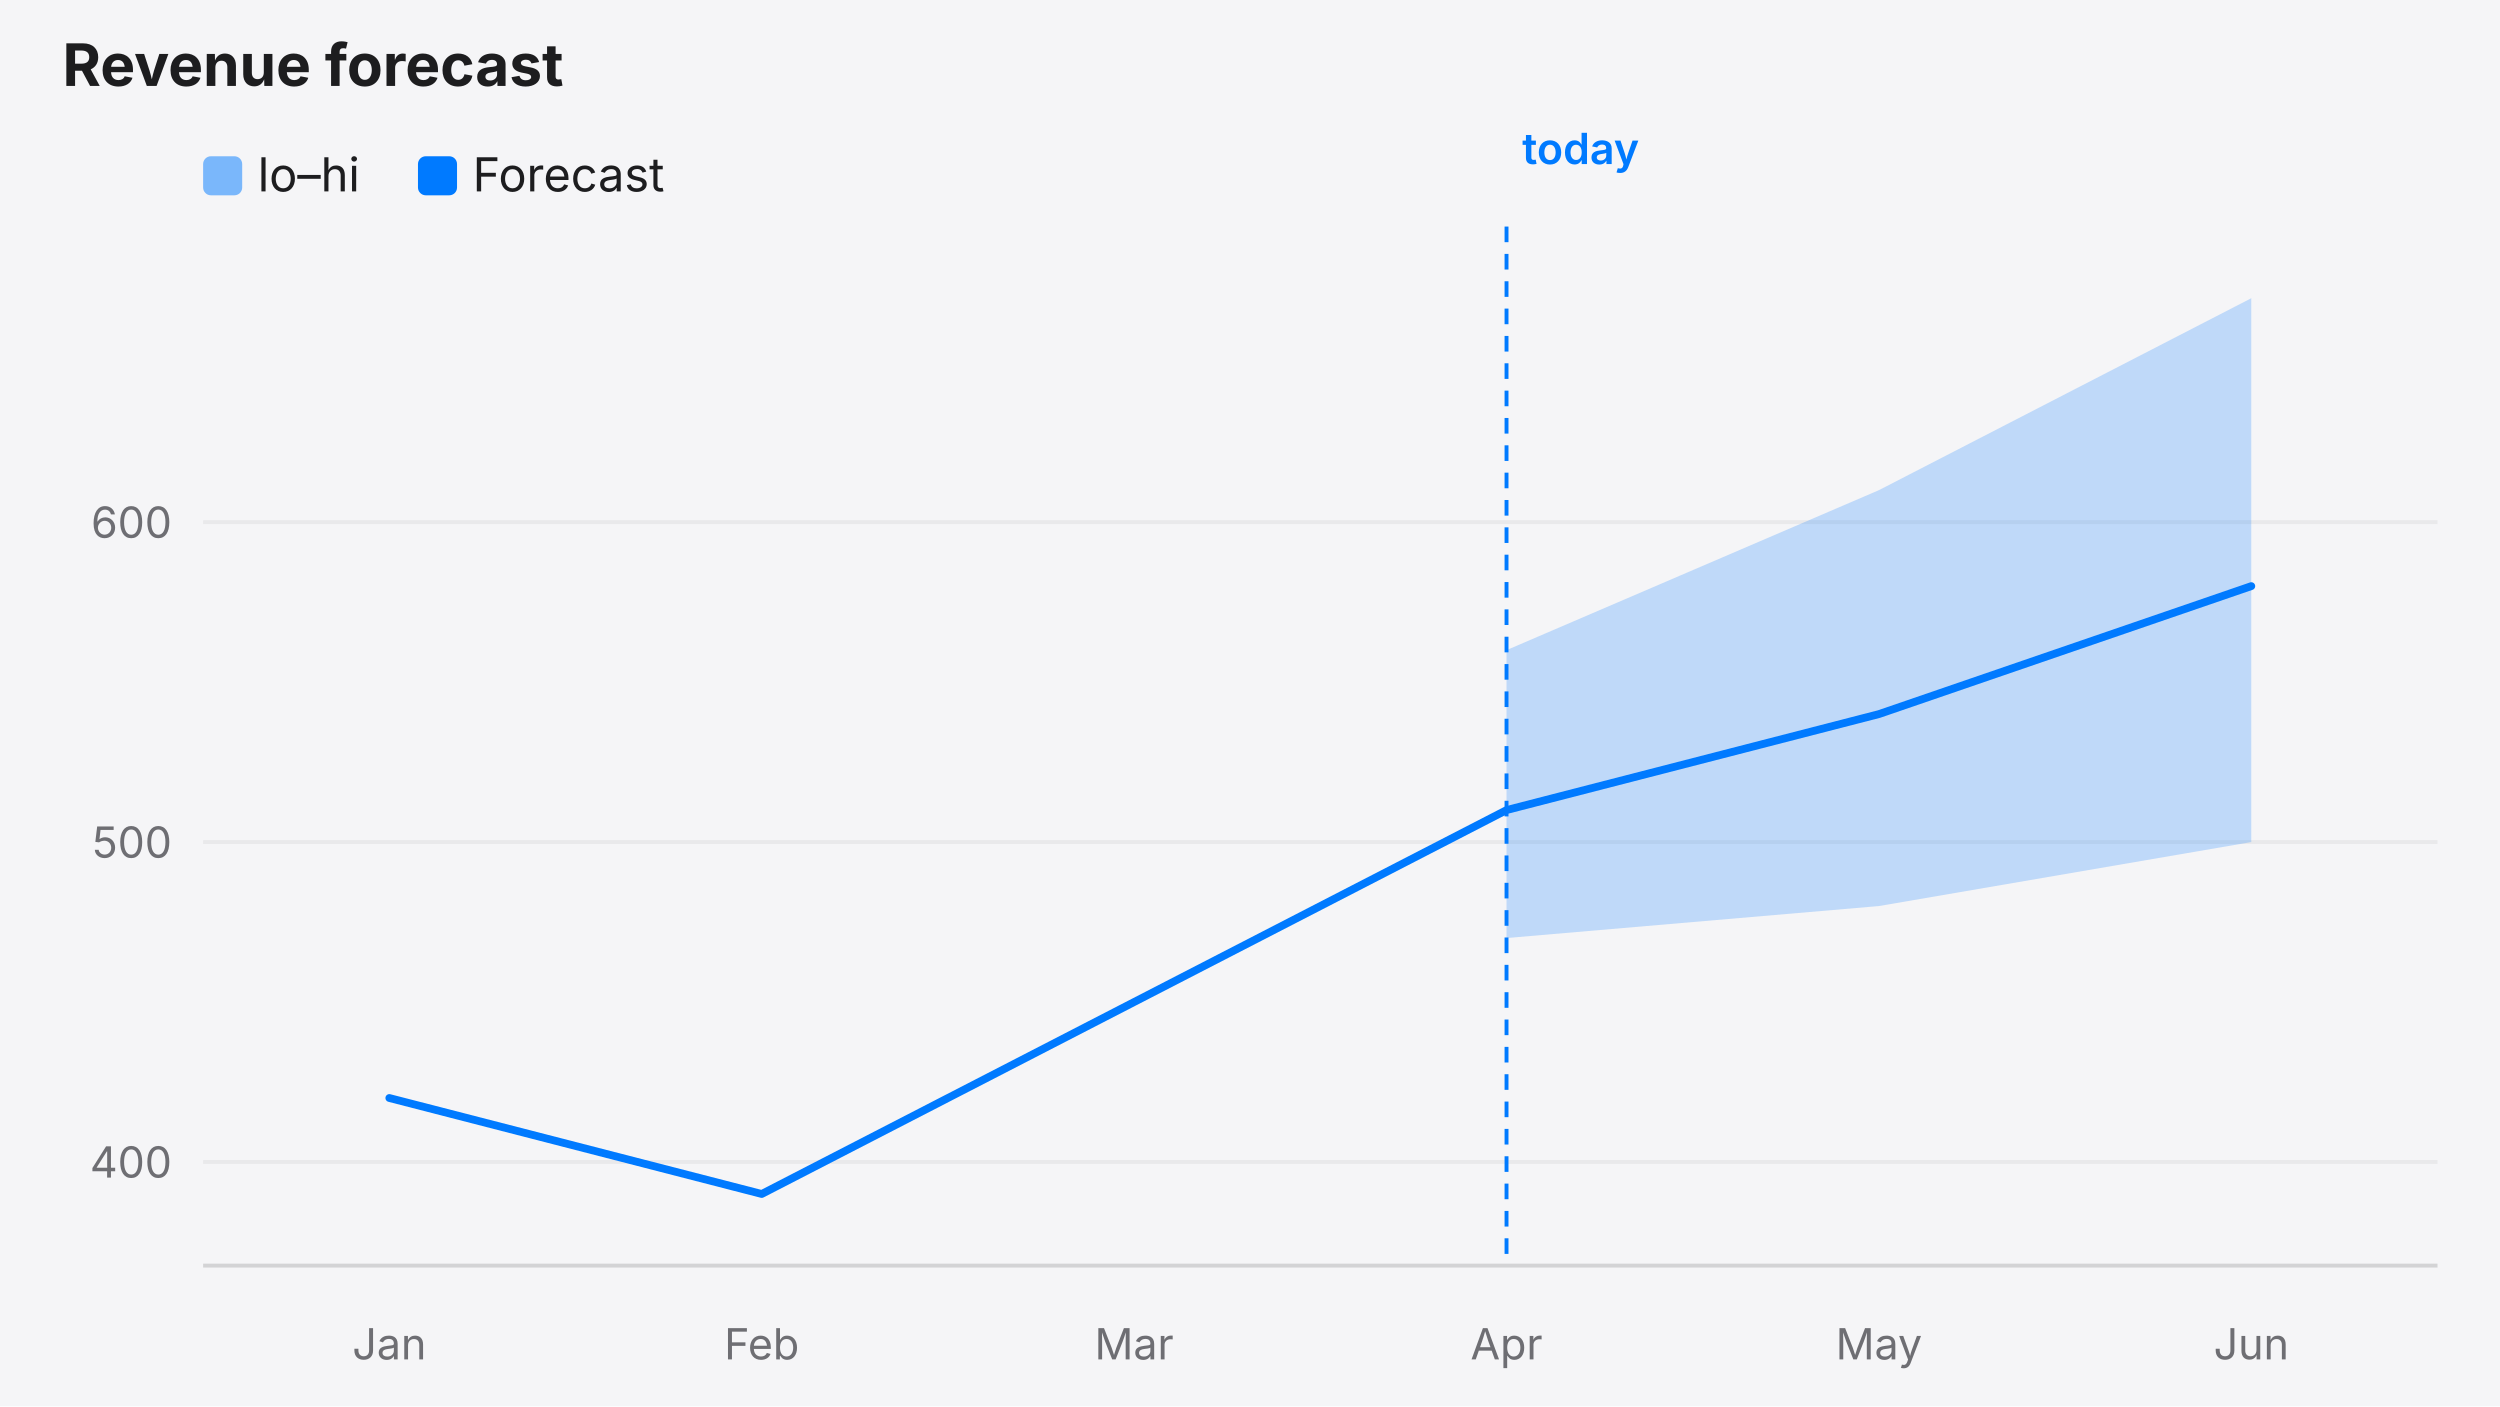
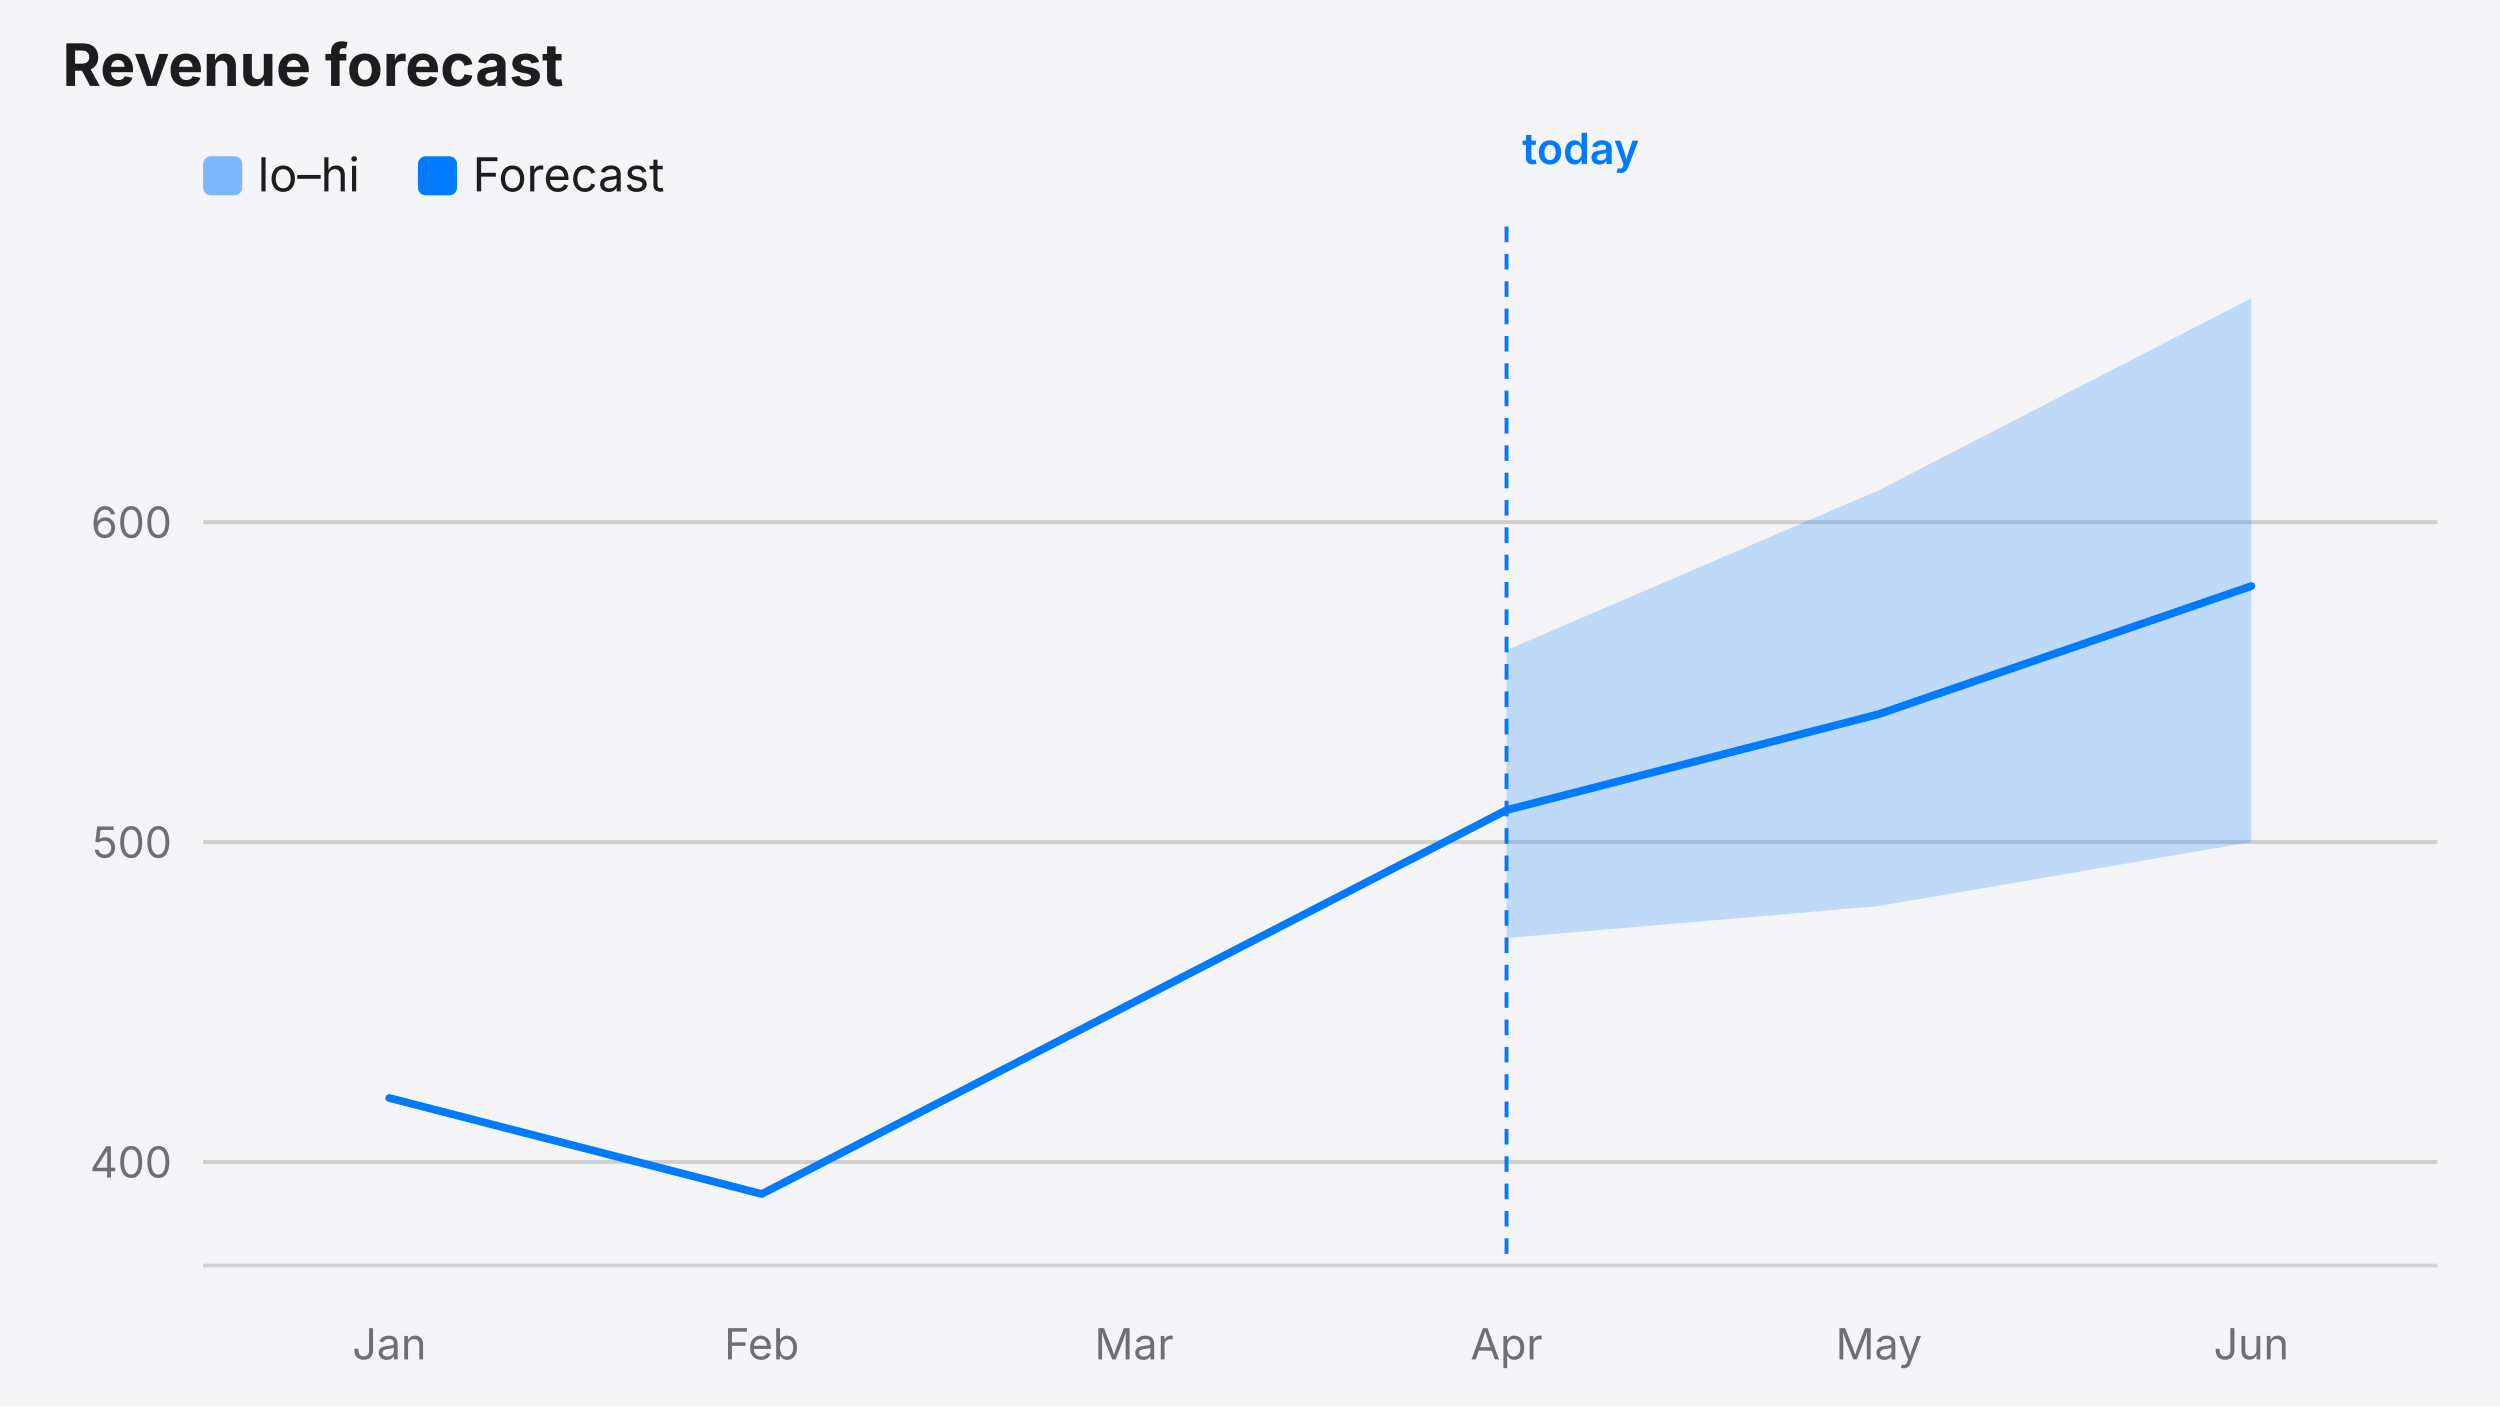
<svg xmlns="http://www.w3.org/2000/svg" width="640" height="360" viewBox="0 0 640 360" role="img" aria-label="Revenue is forecast from April, with a band that widens through June." class="ck-chart" data-ck-type="area-range" data-ck-renderer="area-range" data-ck-id="ck1ao0v5v" style="color-scheme:light;font-family:Inter, sans-serif;font-variant-numeric:tabular-nums;font-feature-settings:'tnum'">
  <rect width="100%" height="100%" fill="#f5f5f7" data-ck-card="1" />
  <rect width="100%" height="100%" fill="transparent" />
  <text x="16" y="22" text-anchor="start" fill="#1d1d1f" font-size="15" font-weight="650">Revenue forecast</text>
-   <line x1="52" y1="297.47" x2="624" y2="297.47" stroke="rgba(0, 0, 0, 0.05)" />
-   <line x1="52" y1="215.57" x2="624" y2="215.57" stroke="rgba(0, 0, 0, 0.05)" />
-   <line x1="52" y1="133.67" x2="624" y2="133.67" stroke="rgba(0, 0, 0, 0.05)" />
+   <line x1="52" y1="297.47" x2="624" y2="297.47" stroke="rgba(0, 0, 0, 0.16)" />
+   <line x1="52" y1="215.57" x2="624" y2="215.57" stroke="rgba(0, 0, 0, 0.16)" />
+   <line x1="52" y1="133.67" x2="624" y2="133.67" stroke="rgba(0, 0, 0, 0.16)" />
  <text x="44" y="301.47" text-anchor="end" fill="#6e6e73" font-size="11" font-weight="400">400</text>
  <text x="44" y="219.57" text-anchor="end" fill="#6e6e73" font-size="11" font-weight="400">500</text>
  <text x="44" y="137.67" text-anchor="end" fill="#6e6e73" font-size="11" font-weight="400">600</text>
  <text x="99.67" y="348" text-anchor="middle" fill="#6e6e73" font-size="11" font-weight="400">Jan</text>
  <text x="195" y="348" text-anchor="middle" fill="#6e6e73" font-size="11" font-weight="400">Feb</text>
  <text x="290.33" y="348" text-anchor="middle" fill="#6e6e73" font-size="11" font-weight="400">Mar</text>
  <text x="385.67" y="348" text-anchor="middle" fill="#6e6e73" font-size="11" font-weight="400">Apr</text>
  <text x="481" y="348" text-anchor="middle" fill="#6e6e73" font-size="11" font-weight="400">May</text>
  <text x="576.33" y="348" text-anchor="middle" fill="#6e6e73" font-size="11" font-weight="400">Jun</text>
  <line x1="52" y1="324" x2="624" y2="324" stroke="rgba(0, 0, 0, 0.14)" />
  <rect x="52" y="40" width="10" height="10" rx="2" fill="#007aff" fill-opacity="0.5" />
  <text x="66" y="49" fill="#1d1d1f" font-size="12">lo–hi</text>
  <rect x="107" y="40" width="10" height="10" rx="2" fill="#007aff" />
  <text x="121" y="49" fill="#1d1d1f" font-size="12">Forecast</text>
  <defs>
    <clipPath id="ck1ao0v5v-p">
      <rect x="52" y="58" width="572" height="266" />
    </clipPath>
  </defs>
  <g clip-path="url(#ck1ao0v5v-p)">
    <path d="M 385.67 166.43 L 481 125.48 L 576.33 76.34 L 576.33 215.57 L 481 231.95 L 385.67 240.14 Z" fill="#007aff" fill-opacity="0.22" stroke="none" data-ck-mark="band" data-ck-series="lo–hi" aria-label="lo–hi" />
    <path d="M 99.67 281.09 L 195 305.66 L 290.33 256.52 L 385.67 207.38 L 481 182.81 L 576.33 150.05" fill="none" stroke="#007aff" stroke-width="2" stroke-linejoin="round" stroke-linecap="round" data-ck-mark="line" data-ck-series="Forecast" />
  </g>
  <line data-ck-annotation="rule" x1="385.67" y1="58" x2="385.67" y2="324" stroke="#007aff" stroke-width="1" stroke-dasharray="4 3" />
  <text data-ck-annotation="rule" x="389.67" y="42" text-anchor="start" fill="#007aff" font-size="11" font-weight="600">today</text>
</svg>
